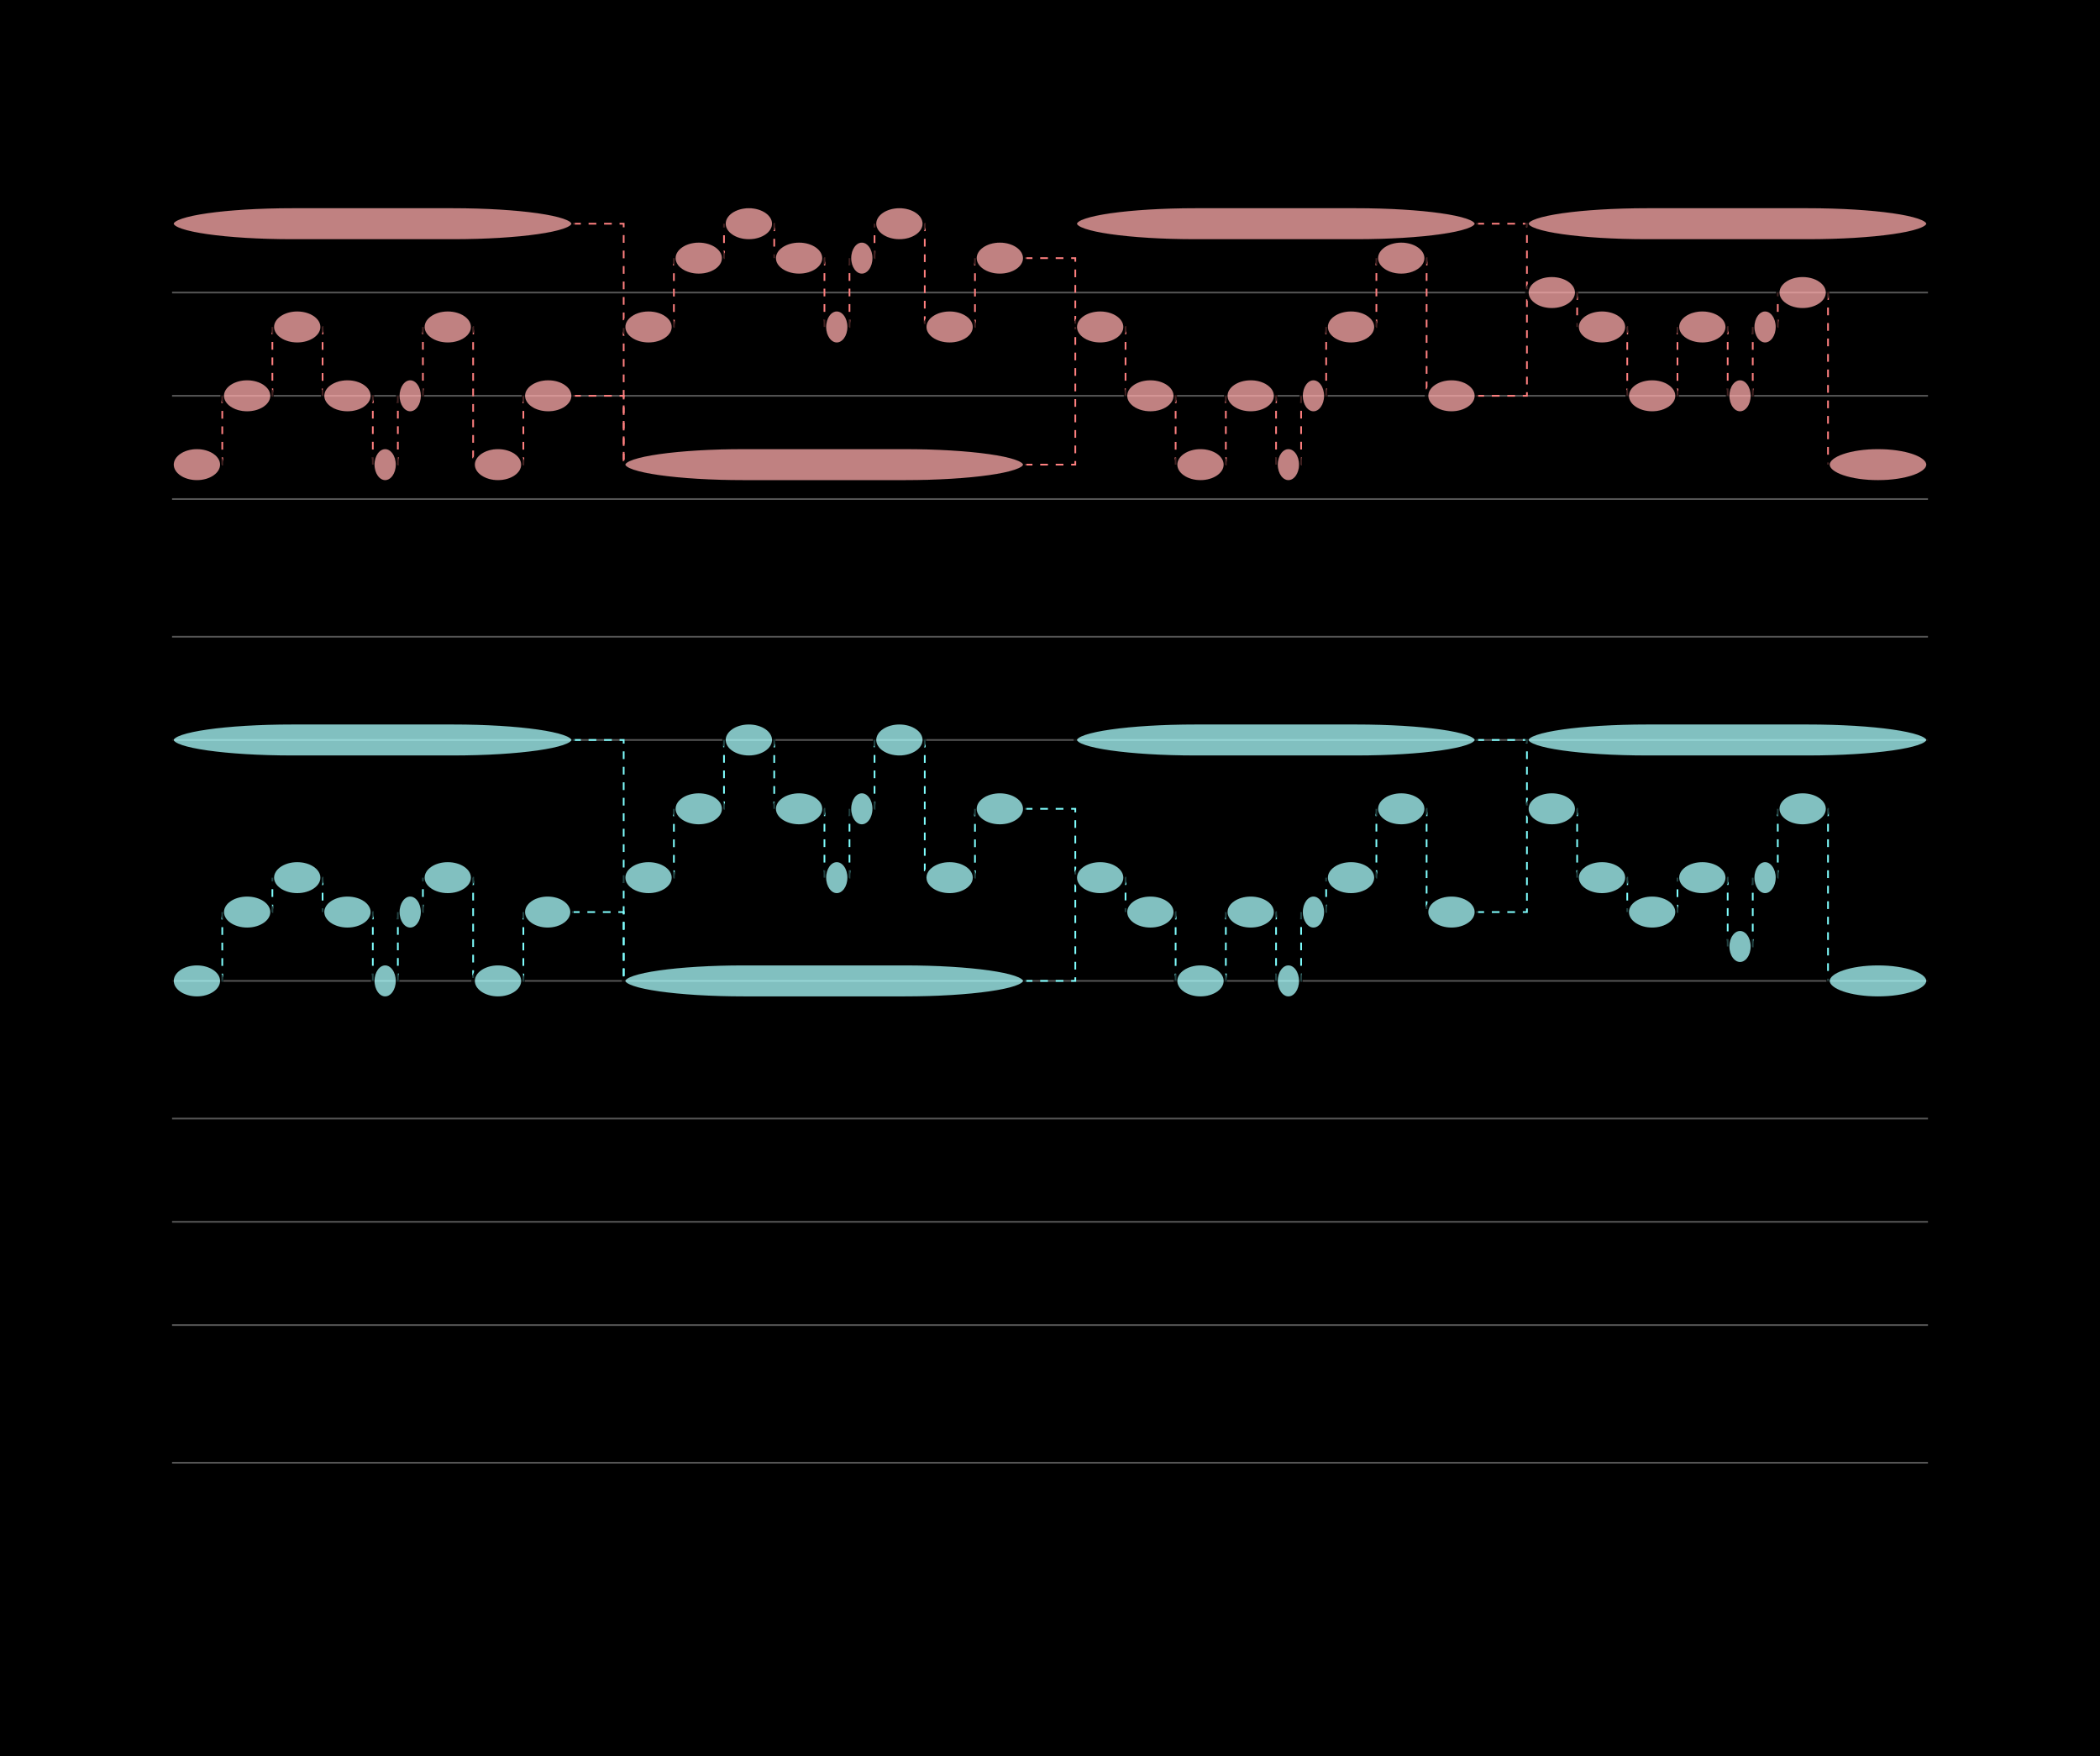
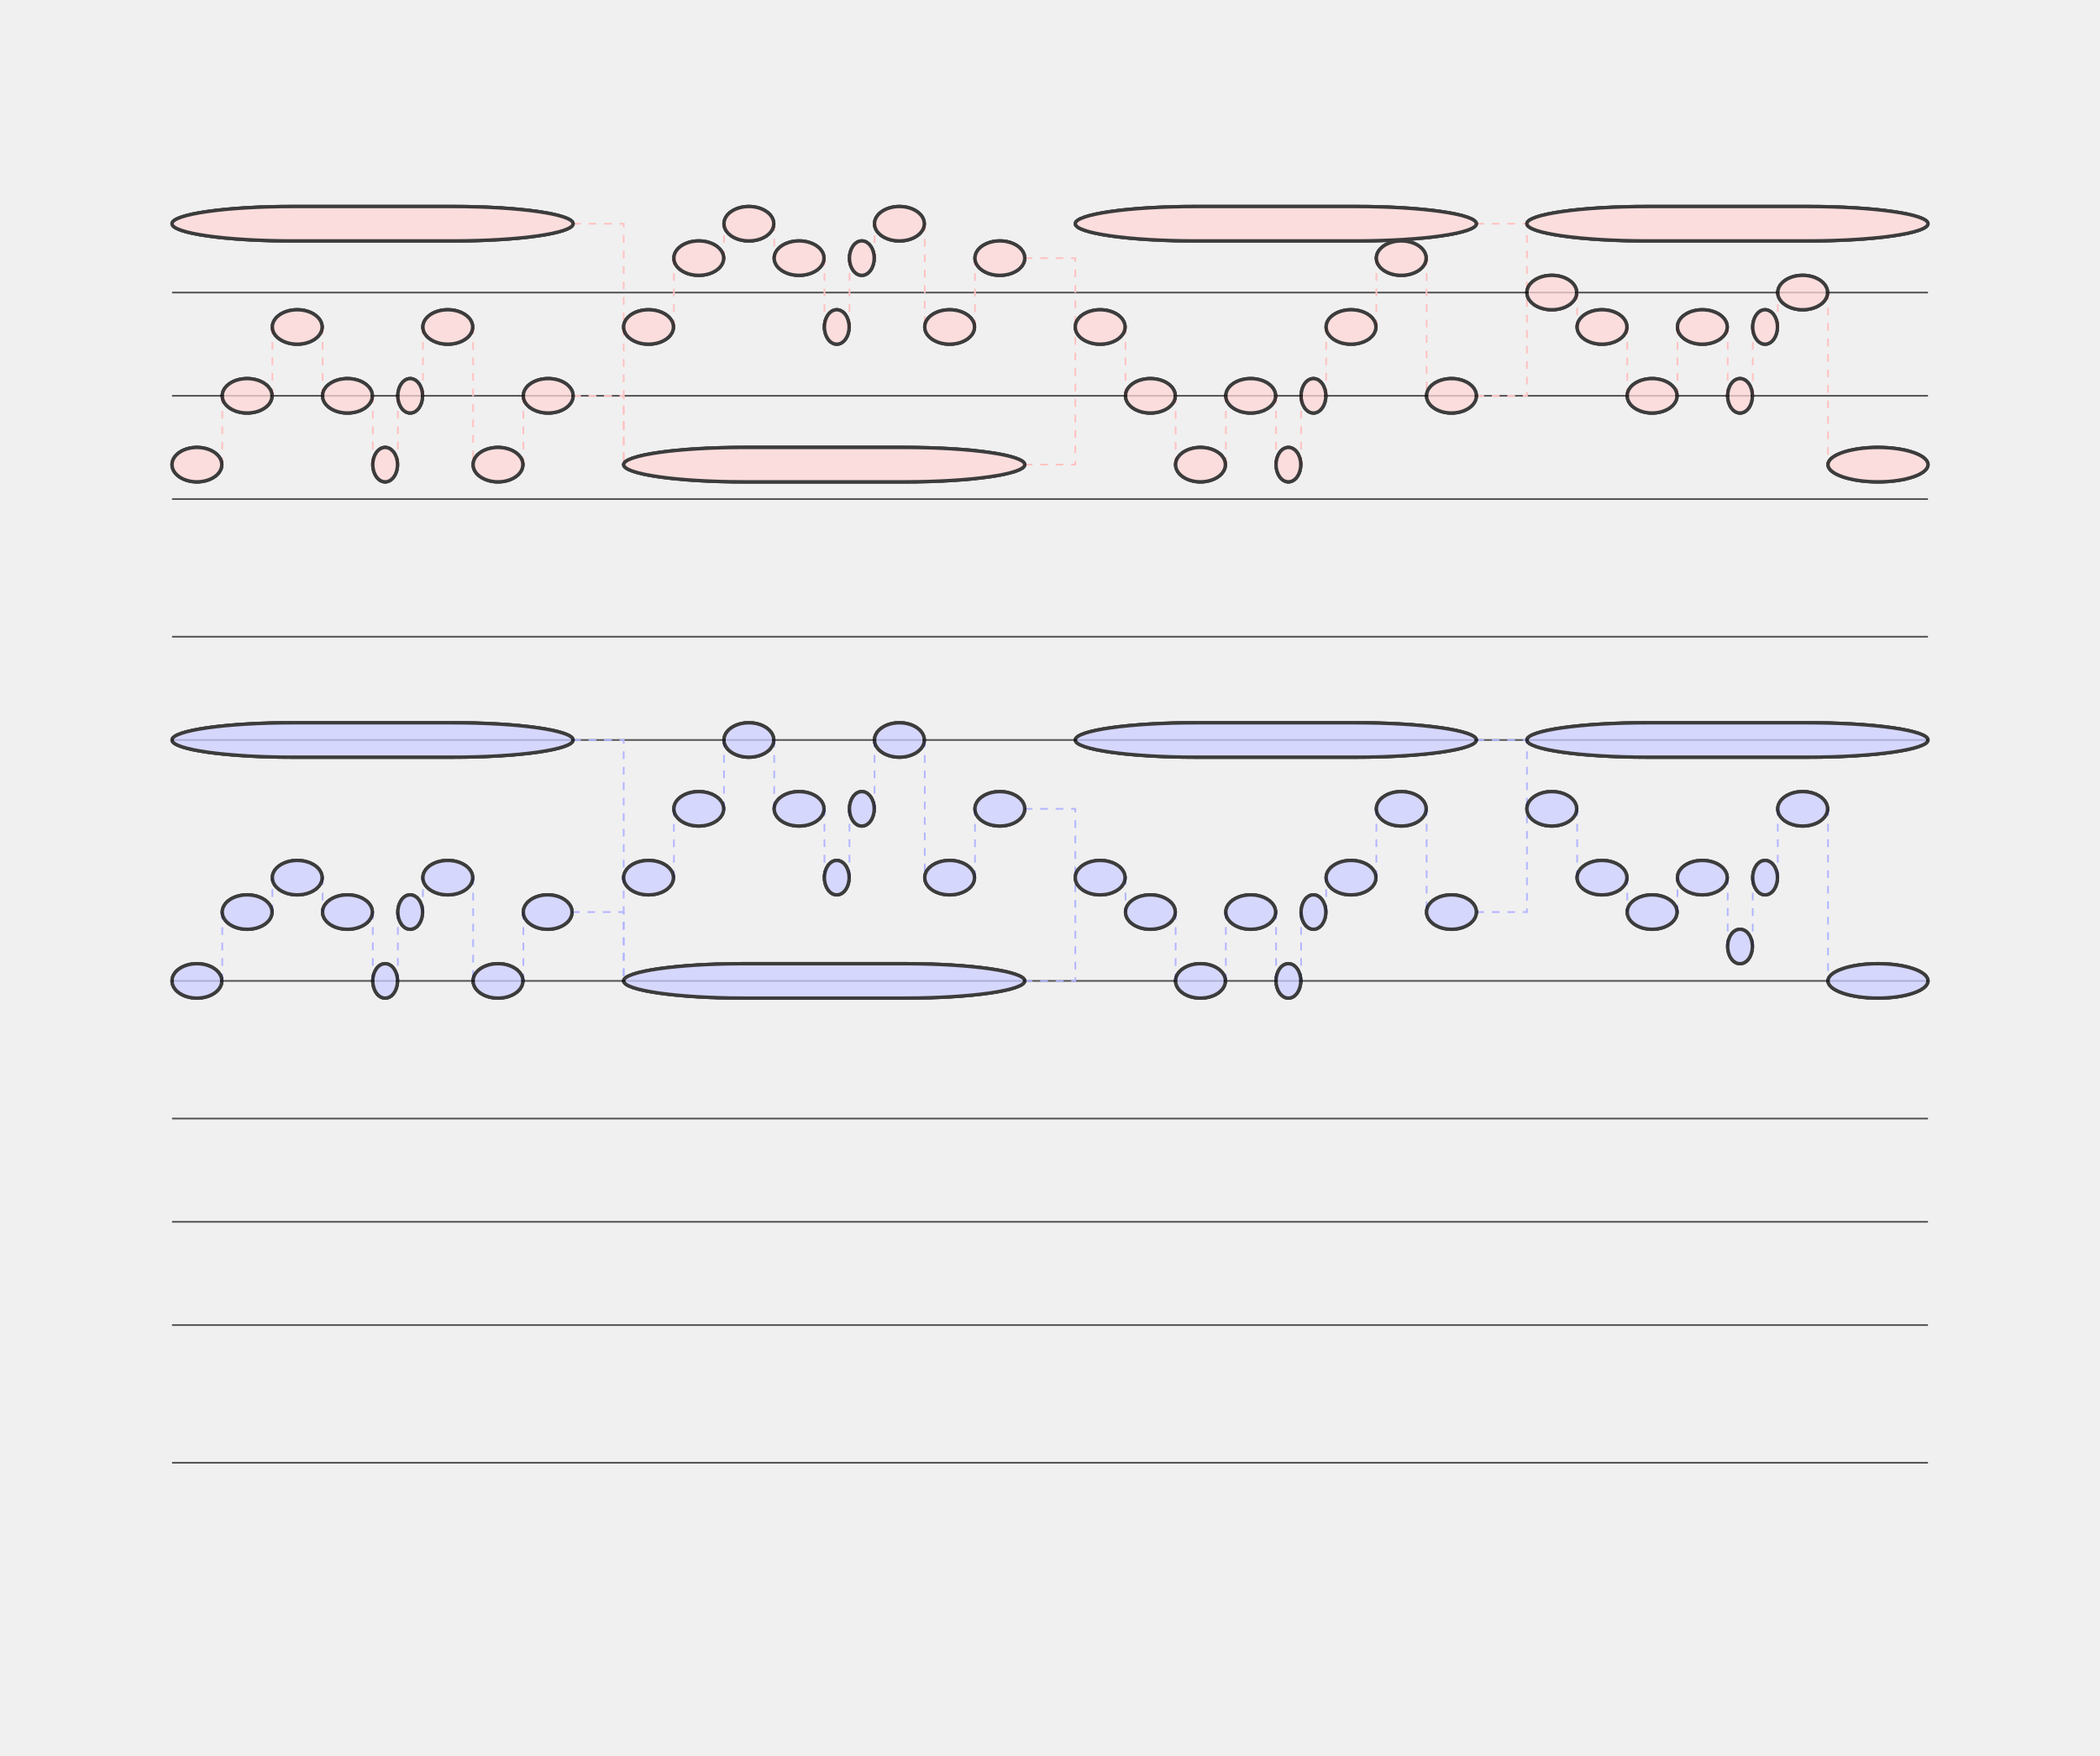
<svg xmlns="http://www.w3.org/2000/svg" version="1.1" viewPort="0 40 14.58 41" viewBox="-50 -50 610.294 510" width="610.294" height="510">
  <filter id="constantOpacity">
    <feComponentTransfer>
      <feFuncA type="table" tableValues="0 .5 .5" />
    </feComponentTransfer>
  </filter>
-   <rect class="background" x="-500%" y="-500%" width="1000%" height="1000%" style="fill:black" />
+   <rect class="background" x="-500%" y="-500%" width="1000%" height="1000%" style="fill:none" />
  <g transform="scale(35, -10) translate(0, -81)">
    <g class="staff-lines" stroke-width="0.5" stroke="#555555">
      <path vector-effect="non-scaling-stroke" d="M0 64.5 L14.58 64.5" />
      <path vector-effect="non-scaling-stroke" d="M0 67.5 L14.58 67.5" />
      <path vector-effect="non-scaling-stroke" d="M0 71.5 L14.58 71.5" />
      <path vector-effect="non-scaling-stroke" d="M0 74.5 L14.58 74.5" />
      <path vector-effect="non-scaling-stroke" d="M0 77.5 L14.58 77.5" />
      <path vector-effect="non-scaling-stroke" d="M0 43.5 L14.58 43.5" />
      <path vector-effect="non-scaling-stroke" d="M0 47.5 L14.58 47.5" />
      <path vector-effect="non-scaling-stroke" d="M0 50.5 L14.58 50.5" />
      <path vector-effect="non-scaling-stroke" d="M0 53.5 L14.58 53.5" />
      <path vector-effect="non-scaling-stroke" d="M0 57.5 L14.58 57.5" />
    </g>
    <g style="stroke-width:1; stroke:black;">
-       <g class="note-lines track-2" fill="none" stroke="hsl(180, 100%, 75%)" stroke-dasharray="2.25" vector-effect="non-scaling-stroke" stroke-width="0.5">
+       <g class="note-lines track-2" fill="none" stroke="hsl(237, 100%, 85%)" stroke-dasharray="2.25" vector-effect="non-scaling-stroke" stroke-width="0.5">
        <path vector-effect="non-scaling-stroke" d=" M0.413 57.5 L0.417 57.5 L0.417 59.5" />
        <path vector-effect="non-scaling-stroke" d=" M3.33 64.5 L3.75 64.5 L3.75 57.5" />
        <path vector-effect="non-scaling-stroke" d=" M0.83 59.5 L0.833 59.5 L0.833 60.5" />
        <path vector-effect="non-scaling-stroke" d=" M1.247 60.5 L1.25 60.5 L1.25 59.5" />
        <path vector-effect="non-scaling-stroke" d=" M1.663 59.5 L1.667 59.5 L1.667 57.5" />
        <path vector-effect="non-scaling-stroke" d=" M1.872 57.5 L1.875 57.5 L1.875 59.5" />
        <path vector-effect="non-scaling-stroke" d=" M2.08 59.5 L2.083 59.5 L2.083 60.5" />
        <path vector-effect="non-scaling-stroke" d=" M2.497 60.5 L2.5 60.5 L2.5 57.5" />
        <path vector-effect="non-scaling-stroke" d=" M2.913 57.5 L2.917 57.5 L2.917 59.5" />
        <path vector-effect="non-scaling-stroke" d=" M3.32 59.5 L3.75 59.5 L3.75 57.5" />
        <path vector-effect="non-scaling-stroke" d=" M7.08 57.5 L7.5 57.5 L7.5 60.5" />
        <path vector-effect="non-scaling-stroke" d=" M4.163 60.5 L4.167 60.5 L4.167 62.5" />
        <path vector-effect="non-scaling-stroke" d=" M4.58 62.5 L4.583 62.5 L4.583 64.5" />
        <path vector-effect="non-scaling-stroke" d=" M4.997 64.5 L5 64.5 L5 62.5" />
        <path vector-effect="non-scaling-stroke" d=" M5.413 62.5 L5.417 62.5 L5.417 60.5" />
        <path vector-effect="non-scaling-stroke" d=" M5.622 60.5 L5.625 60.5 L5.625 62.5" />
        <path vector-effect="non-scaling-stroke" d=" M5.83 62.5 L5.833 62.5 L5.833 64.5" />
        <path vector-effect="non-scaling-stroke" d=" M6.247 64.5 L6.25 64.5 L6.25 60.5" />
        <path vector-effect="non-scaling-stroke" d=" M6.663 60.5 L6.667 60.5 L6.667 62.5" />
        <path vector-effect="non-scaling-stroke" d=" M7.08 62.5 L7.5 62.5 L7.5 60.5" />
        <path vector-effect="non-scaling-stroke" d=" M7.913 60.5 L7.917 60.5 L7.917 59.5" />
        <path vector-effect="non-scaling-stroke" d=" M10.83 64.5 L11.25 64.5 L11.25 62.5" />
        <path vector-effect="non-scaling-stroke" d=" M8.33 59.5 L8.333 59.5 L8.333 57.5" />
        <path vector-effect="non-scaling-stroke" d=" M8.747 57.5 L8.75 57.5 L8.75 59.5" />
        <path vector-effect="non-scaling-stroke" d=" M9.163 59.5 L9.167 59.5 L9.167 57.5" />
        <path vector-effect="non-scaling-stroke" d=" M9.372 57.5 L9.375 57.5 L9.375 59.5" />
        <path vector-effect="non-scaling-stroke" d=" M9.58 59.5 L9.583 59.5 L9.583 60.5" />
        <path vector-effect="non-scaling-stroke" d=" M9.997 60.5 L10 60.5 L10 62.5" />
        <path vector-effect="non-scaling-stroke" d=" M10.413 62.5 L10.417 62.5 L10.417 59.5" />
        <path vector-effect="non-scaling-stroke" d=" M10.83 59.5 L11.25 59.5 L11.25 62.5" />
        <path vector-effect="non-scaling-stroke" d=" M11.663 62.5 L11.667 62.5 L11.667 60.5" />
        <path vector-effect="non-scaling-stroke" d=" M12.08 60.5 L12.083 60.5 L12.083 59.5" />
        <path vector-effect="non-scaling-stroke" d=" M12.496 59.5 L12.5 59.5 L12.5 60.5" />
        <path vector-effect="non-scaling-stroke" d=" M12.913 60.5 L12.917 60.5 L12.917 58.5" />
        <path vector-effect="non-scaling-stroke" d=" M13.121 58.5 L13.125 58.5 L13.125 60.5" />
        <path vector-effect="non-scaling-stroke" d=" M13.33 60.5 L13.333 60.5 L13.333 62.5" />
        <path vector-effect="non-scaling-stroke" d=" M13.746 62.5 L13.75 62.5 L13.75 57.5" />
      </g>
-       <g class="note-lines track-1" fill="none" stroke="hsl(0, 100%, 75%)" stroke-dasharray="2.25" vector-effect="non-scaling-stroke" stroke-width="0.5">
+       <g class="note-lines track-1" fill="none" stroke="hsl(0, 100%, 88%)" stroke-dasharray="2.25" vector-effect="non-scaling-stroke" stroke-width="0.5">
        <path vector-effect="non-scaling-stroke" d=" M0.413 72.5 L0.417 72.5 L0.417 74.5" />
        <path vector-effect="non-scaling-stroke" d=" M3.33 79.5 L3.75 79.5 L3.75 72.5" />
        <path vector-effect="non-scaling-stroke" d=" M0.83 74.5 L0.833 74.5 L0.833 76.5" />
        <path vector-effect="non-scaling-stroke" d=" M1.247 76.5 L1.25 76.5 L1.25 74.5" />
        <path vector-effect="non-scaling-stroke" d=" M1.663 74.5 L1.667 74.5 L1.667 72.5" />
        <path vector-effect="non-scaling-stroke" d=" M1.872 72.5 L1.875 72.5 L1.875 74.5" />
        <path vector-effect="non-scaling-stroke" d=" M2.08 74.5 L2.083 74.5 L2.083 76.5" />
        <path vector-effect="non-scaling-stroke" d=" M2.497 76.5 L2.5 76.5 L2.5 72.5" />
        <path vector-effect="non-scaling-stroke" d=" M2.913 72.5 L2.917 72.5 L2.917 74.5" />
        <path vector-effect="non-scaling-stroke" d=" M3.33 74.5 L3.75 74.5 L3.75 72.5" />
        <path vector-effect="non-scaling-stroke" d=" M7.08 72.5 L7.5 72.5 L7.5 76.5" />
        <path vector-effect="non-scaling-stroke" d=" M4.163 76.5 L4.167 76.5 L4.167 78.5" />
        <path vector-effect="non-scaling-stroke" d=" M4.58 78.5 L4.583 78.5 L4.583 79.5" />
        <path vector-effect="non-scaling-stroke" d=" M4.997 79.5 L5 79.5 L5 78.5" />
        <path vector-effect="non-scaling-stroke" d=" M5.413 78.5 L5.417 78.5 L5.417 76.5" />
        <path vector-effect="non-scaling-stroke" d=" M5.622 76.5 L5.625 76.5 L5.625 78.5" />
        <path vector-effect="non-scaling-stroke" d=" M5.83 78.5 L5.833 78.5 L5.833 79.5" />
        <path vector-effect="non-scaling-stroke" d=" M6.247 79.5 L6.25 79.5 L6.25 76.5" />
        <path vector-effect="non-scaling-stroke" d=" M6.663 76.5 L6.667 76.5 L6.667 78.5" />
        <path vector-effect="non-scaling-stroke" d=" M7.08 78.5 L7.5 78.5 L7.5 76.5" />
        <path vector-effect="non-scaling-stroke" d=" M7.913 76.5 L7.917 76.5 L7.917 74.5" />
        <path vector-effect="non-scaling-stroke" d=" M10.83 79.5 L11.25 79.5 L11.25 77.5" />
        <path vector-effect="non-scaling-stroke" d=" M8.33 74.5 L8.333 74.5 L8.333 72.5" />
        <path vector-effect="non-scaling-stroke" d=" M8.747 72.5 L8.75 72.5 L8.75 74.5" />
        <path vector-effect="non-scaling-stroke" d=" M9.163 74.5 L9.167 74.5 L9.167 72.5" />
        <path vector-effect="non-scaling-stroke" d=" M9.372 72.5 L9.375 72.5 L9.375 74.5" />
        <path vector-effect="non-scaling-stroke" d=" M9.58 74.5 L9.583 74.5 L9.583 76.5" />
        <path vector-effect="non-scaling-stroke" d=" M9.997 76.5 L10 76.5 L10 78.5" />
        <path vector-effect="non-scaling-stroke" d=" M10.413 78.5 L10.417 78.5 L10.417 74.5" />
        <path vector-effect="non-scaling-stroke" d=" M10.83 74.5 L11.25 74.5 L11.25 77.5" />
        <path vector-effect="non-scaling-stroke" d=" M11.663 77.5 L11.667 77.5 L11.667 76.5" />
        <path vector-effect="non-scaling-stroke" d=" M12.08 76.5 L12.083 76.5 L12.083 74.5" />
        <path vector-effect="non-scaling-stroke" d=" M12.496 74.5 L12.5 74.5 L12.5 76.5" />
        <path vector-effect="non-scaling-stroke" d=" M12.913 76.5 L12.917 76.5 L12.917 74.5" />
        <path vector-effect="non-scaling-stroke" d=" M13.121 74.5 L13.125 74.5 L13.125 76.5" />
        <path vector-effect="non-scaling-stroke" d=" M13.33 76.5 L13.333 76.5 L13.333 77.5" />
        <path vector-effect="non-scaling-stroke" d=" M13.746 77.5 L13.75 77.5 L13.75 72.5" />
      </g>
      <g opacity="0.5" class="note-backdrops track-2" style="fill:white;">
        <g class="note key-57 ont-0d000 offt-0d413 minima">
          <rect vector-effect="non-scaling-stroke" rx="1" ry="1" x="0" y="57" width="0.413" height="1" />
        </g>
        <g class="note key-64 ont-0d000 offt-3d330 maxima">
          <rect vector-effect="non-scaling-stroke" rx="1" ry="1" x="0" y="64" width="3.33" height="1" />
        </g>
        <g class="note key-59 ont-0d417 offt-0d830">
          <rect vector-effect="non-scaling-stroke" rx="1" ry="1" x="0.417" y="59" width="0.413" height="1" />
        </g>
        <g class="note key-60 ont-0d833 offt-1d247">
          <rect vector-effect="non-scaling-stroke" rx="1" ry="1" x="0.833" y="60" width="0.413" height="1" />
        </g>
        <g class="note key-59 ont-1d250 offt-1d663">
          <rect vector-effect="non-scaling-stroke" rx="1" ry="1" x="1.25" y="59" width="0.413" height="1" />
        </g>
        <g class="note key-57 ont-1d667 offt-1d872 minima">
          <rect vector-effect="non-scaling-stroke" rx="1" ry="1" x="1.667" y="57" width="0.205" height="1" />
        </g>
        <g class="note key-59 ont-1d875 offt-2d080">
          <rect vector-effect="non-scaling-stroke" rx="1" ry="1" x="1.875" y="59" width="0.205" height="1" />
        </g>
        <g class="note key-60 ont-2d083 offt-2d497">
          <rect vector-effect="non-scaling-stroke" rx="1" ry="1" x="2.083" y="60" width="0.413" height="1" />
        </g>
        <g class="note key-57 ont-2d500 offt-2d913 minima">
          <rect vector-effect="non-scaling-stroke" rx="1" ry="1" x="2.5" y="57" width="0.413" height="1" />
        </g>
        <g class="note key-59 ont-2d917 offt-3d320">
          <rect vector-effect="non-scaling-stroke" rx="1" ry="1" x="2.917" y="59" width="0.404" height="1" />
        </g>
        <g class="note key-57 ont-3d750 offt-7d080 minima">
          <rect vector-effect="non-scaling-stroke" rx="1" ry="1" x="3.75" y="57" width="3.33" height="1" />
        </g>
        <g class="note key-60 ont-3d750 offt-4d163">
          <rect vector-effect="non-scaling-stroke" rx="1" ry="1" x="3.75" y="60" width="0.413" height="1" />
        </g>
        <g class="note key-62 ont-4d167 offt-4d580">
          <rect vector-effect="non-scaling-stroke" rx="1" ry="1" x="4.167" y="62" width="0.413" height="1" />
        </g>
        <g class="note key-64 ont-4d583 offt-4d997 maxima">
          <rect vector-effect="non-scaling-stroke" rx="1" ry="1" x="4.583" y="64" width="0.413" height="1" />
        </g>
        <g class="note key-62 ont-5d000 offt-5d413">
          <rect vector-effect="non-scaling-stroke" rx="1" ry="1" x="5" y="62" width="0.413" height="1" />
        </g>
        <g class="note key-60 ont-5d417 offt-5d622">
          <rect vector-effect="non-scaling-stroke" rx="1" ry="1" x="5.417" y="60" width="0.205" height="1" />
        </g>
        <g class="note key-62 ont-5d625 offt-5d830">
          <rect vector-effect="non-scaling-stroke" rx="1" ry="1" x="5.625" y="62" width="0.205" height="1" />
        </g>
        <g class="note key-64 ont-5d833 offt-6d247 maxima">
          <rect vector-effect="non-scaling-stroke" rx="1" ry="1" x="5.833" y="64" width="0.413" height="1" />
        </g>
        <g class="note key-60 ont-6d250 offt-6d663">
          <rect vector-effect="non-scaling-stroke" rx="1" ry="1" x="6.25" y="60" width="0.413" height="1" />
        </g>
        <g class="note key-62 ont-6d667 offt-7d080">
          <rect vector-effect="non-scaling-stroke" rx="1" ry="1" x="6.667" y="62" width="0.413" height="1" />
        </g>
        <g class="note key-60 ont-7d500 offt-7d913">
          <rect vector-effect="non-scaling-stroke" rx="1" ry="1" x="7.5" y="60" width="0.413" height="1" />
        </g>
        <g class="note key-64 ont-7d500 offt-10d830 maxima">
          <rect vector-effect="non-scaling-stroke" rx="1" ry="1" x="7.5" y="64" width="3.33" height="1" />
        </g>
        <g class="note key-59 ont-7d917 offt-8d330">
          <rect vector-effect="non-scaling-stroke" rx="1" ry="1" x="7.917" y="59" width="0.413" height="1" />
        </g>
        <g class="note key-57 ont-8d333 offt-8d747 minima">
          <rect vector-effect="non-scaling-stroke" rx="1" ry="1" x="8.333" y="57" width="0.413" height="1" />
        </g>
        <g class="note key-59 ont-8d750 offt-9d163">
          <rect vector-effect="non-scaling-stroke" rx="1" ry="1" x="8.75" y="59" width="0.413" height="1" />
        </g>
        <g class="note key-57 ont-9d167 offt-9d372 minima">
          <rect vector-effect="non-scaling-stroke" rx="1" ry="1" x="9.167" y="57" width="0.205" height="1" />
        </g>
        <g class="note key-59 ont-9d375 offt-9d580">
          <rect vector-effect="non-scaling-stroke" rx="1" ry="1" x="9.375" y="59" width="0.205" height="1" />
        </g>
        <g class="note key-60 ont-9d583 offt-9d997">
          <rect vector-effect="non-scaling-stroke" rx="1" ry="1" x="9.583" y="60" width="0.413" height="1" />
        </g>
        <g class="note key-62 ont-10d000 offt-10d413">
          <rect vector-effect="non-scaling-stroke" rx="1" ry="1" x="10" y="62" width="0.413" height="1" />
        </g>
        <g class="note key-59 ont-10d417 offt-10d830">
          <rect vector-effect="non-scaling-stroke" rx="1" ry="1" x="10.417" y="59" width="0.413" height="1" />
        </g>
        <g class="note key-62 ont-11d250 offt-11d663">
          <rect vector-effect="non-scaling-stroke" rx="1" ry="1" x="11.25" y="62" width="0.413" height="1" />
        </g>
        <g class="note key-64 ont-11d250 offt-14d580 maxima">
          <rect vector-effect="non-scaling-stroke" rx="1" ry="1" x="11.25" y="64" width="3.33" height="1" />
        </g>
        <g class="note key-60 ont-11d667 offt-12d080">
          <rect vector-effect="non-scaling-stroke" rx="1" ry="1" x="11.667" y="60" width="0.413" height="1" />
        </g>
        <g class="note key-59 ont-12d083 offt-12d497">
          <rect vector-effect="non-scaling-stroke" rx="1" ry="1" x="12.083" y="59" width="0.413" height="1" />
        </g>
        <g class="note key-60 ont-12d500 offt-12d913">
          <rect vector-effect="non-scaling-stroke" rx="1" ry="1" x="12.5" y="60" width="0.413" height="1" />
        </g>
        <g class="note key-58 ont-12d917 offt-13d122">
          <rect vector-effect="non-scaling-stroke" rx="1" ry="1" x="12.917" y="58" width="0.205" height="1" />
        </g>
        <g class="note key-60 ont-13d125 offt-13d330">
          <rect vector-effect="non-scaling-stroke" rx="1" ry="1" x="13.125" y="60" width="0.205" height="1" />
        </g>
        <g class="note key-62 ont-13d333 offt-13d747">
          <rect vector-effect="non-scaling-stroke" rx="1" ry="1" x="13.333" y="62" width="0.413" height="1" />
        </g>
        <g class="note key-57 ont-13d750 offt-14d580 minima">
          <rect vector-effect="non-scaling-stroke" rx="1" ry="1" x="13.75" y="57" width="0.83" height="1" />
        </g>
      </g>
      <g opacity="0.5" class="note-backdrops track-1" style="fill:white;">
        <g class="note key-72 ont-0d000 offt-0d413 minima">
          <rect vector-effect="non-scaling-stroke" rx="1" ry="1" x="0" y="72" width="0.413" height="1" />
        </g>
        <g class="note key-79 ont-0d000 offt-3d330 maxima">
          <rect vector-effect="non-scaling-stroke" rx="1" ry="1" x="0" y="79" width="3.33" height="1" />
        </g>
        <g class="note key-74 ont-0d417 offt-0d830">
          <rect vector-effect="non-scaling-stroke" rx="1" ry="1" x="0.417" y="74" width="0.413" height="1" />
        </g>
        <g class="note key-76 ont-0d833 offt-1d247">
          <rect vector-effect="non-scaling-stroke" rx="1" ry="1" x="0.833" y="76" width="0.413" height="1" />
        </g>
        <g class="note key-74 ont-1d250 offt-1d663">
          <rect vector-effect="non-scaling-stroke" rx="1" ry="1" x="1.25" y="74" width="0.413" height="1" />
        </g>
        <g class="note key-72 ont-1d667 offt-1d872 minima">
          <rect vector-effect="non-scaling-stroke" rx="1" ry="1" x="1.667" y="72" width="0.205" height="1" />
        </g>
        <g class="note key-74 ont-1d875 offt-2d080">
          <rect vector-effect="non-scaling-stroke" rx="1" ry="1" x="1.875" y="74" width="0.205" height="1" />
        </g>
        <g class="note key-76 ont-2d083 offt-2d497">
          <rect vector-effect="non-scaling-stroke" rx="1" ry="1" x="2.083" y="76" width="0.413" height="1" />
        </g>
        <g class="note key-72 ont-2d500 offt-2d913 minima">
          <rect vector-effect="non-scaling-stroke" rx="1" ry="1" x="2.5" y="72" width="0.413" height="1" />
        </g>
        <g class="note key-74 ont-2d917 offt-3d330">
          <rect vector-effect="non-scaling-stroke" rx="1" ry="1" x="2.917" y="74" width="0.413" height="1" />
        </g>
        <g class="note key-72 ont-3d750 offt-7d080 minima">
          <rect vector-effect="non-scaling-stroke" rx="1" ry="1" x="3.75" y="72" width="3.33" height="1" />
        </g>
        <g class="note key-76 ont-3d750 offt-4d163">
          <rect vector-effect="non-scaling-stroke" rx="1" ry="1" x="3.75" y="76" width="0.413" height="1" />
        </g>
        <g class="note key-78 ont-4d167 offt-4d580">
          <rect vector-effect="non-scaling-stroke" rx="1" ry="1" x="4.167" y="78" width="0.413" height="1" />
        </g>
        <g class="note key-79 ont-4d583 offt-4d997 maxima">
          <rect vector-effect="non-scaling-stroke" rx="1" ry="1" x="4.583" y="79" width="0.413" height="1" />
        </g>
        <g class="note key-78 ont-5d000 offt-5d413">
          <rect vector-effect="non-scaling-stroke" rx="1" ry="1" x="5" y="78" width="0.413" height="1" />
        </g>
        <g class="note key-76 ont-5d417 offt-5d622">
          <rect vector-effect="non-scaling-stroke" rx="1" ry="1" x="5.417" y="76" width="0.205" height="1" />
        </g>
        <g class="note key-78 ont-5d625 offt-5d830">
          <rect vector-effect="non-scaling-stroke" rx="1" ry="1" x="5.625" y="78" width="0.205" height="1" />
        </g>
        <g class="note key-79 ont-5d833 offt-6d247 maxima">
          <rect vector-effect="non-scaling-stroke" rx="1" ry="1" x="5.833" y="79" width="0.413" height="1" />
        </g>
        <g class="note key-76 ont-6d250 offt-6d663">
          <rect vector-effect="non-scaling-stroke" rx="1" ry="1" x="6.25" y="76" width="0.413" height="1" />
        </g>
        <g class="note key-78 ont-6d667 offt-7d080">
          <rect vector-effect="non-scaling-stroke" rx="1" ry="1" x="6.667" y="78" width="0.413" height="1" />
        </g>
        <g class="note key-76 ont-7d500 offt-7d913">
          <rect vector-effect="non-scaling-stroke" rx="1" ry="1" x="7.5" y="76" width="0.413" height="1" />
        </g>
        <g class="note key-79 ont-7d500 offt-10d830 maxima">
          <rect vector-effect="non-scaling-stroke" rx="1" ry="1" x="7.5" y="79" width="3.33" height="1" />
        </g>
        <g class="note key-74 ont-7d917 offt-8d330">
          <rect vector-effect="non-scaling-stroke" rx="1" ry="1" x="7.917" y="74" width="0.413" height="1" />
        </g>
        <g class="note key-72 ont-8d333 offt-8d747 minima">
          <rect vector-effect="non-scaling-stroke" rx="1" ry="1" x="8.333" y="72" width="0.413" height="1" />
        </g>
        <g class="note key-74 ont-8d750 offt-9d163">
          <rect vector-effect="non-scaling-stroke" rx="1" ry="1" x="8.75" y="74" width="0.413" height="1" />
        </g>
        <g class="note key-72 ont-9d167 offt-9d372 minima">
          <rect vector-effect="non-scaling-stroke" rx="1" ry="1" x="9.167" y="72" width="0.205" height="1" />
        </g>
        <g class="note key-74 ont-9d375 offt-9d580">
          <rect vector-effect="non-scaling-stroke" rx="1" ry="1" x="9.375" y="74" width="0.205" height="1" />
        </g>
        <g class="note key-76 ont-9d583 offt-9d997">
          <rect vector-effect="non-scaling-stroke" rx="1" ry="1" x="9.583" y="76" width="0.413" height="1" />
        </g>
        <g class="note key-78 ont-10d000 offt-10d413">
          <rect vector-effect="non-scaling-stroke" rx="1" ry="1" x="10" y="78" width="0.413" height="1" />
        </g>
        <g class="note key-74 ont-10d417 offt-10d830">
          <rect vector-effect="non-scaling-stroke" rx="1" ry="1" x="10.417" y="74" width="0.413" height="1" />
        </g>
        <g class="note key-77 ont-11d250 offt-11d663">
          <rect vector-effect="non-scaling-stroke" rx="1" ry="1" x="11.25" y="77" width="0.413" height="1" />
        </g>
        <g class="note key-79 ont-11d250 offt-14d580 maxima">
          <rect vector-effect="non-scaling-stroke" rx="1" ry="1" x="11.25" y="79" width="3.33" height="1" />
        </g>
        <g class="note key-76 ont-11d667 offt-12d080">
          <rect vector-effect="non-scaling-stroke" rx="1" ry="1" x="11.667" y="76" width="0.413" height="1" />
        </g>
        <g class="note key-74 ont-12d083 offt-12d497">
          <rect vector-effect="non-scaling-stroke" rx="1" ry="1" x="12.083" y="74" width="0.413" height="1" />
        </g>
        <g class="note key-76 ont-12d500 offt-12d913">
          <rect vector-effect="non-scaling-stroke" rx="1" ry="1" x="12.5" y="76" width="0.413" height="1" />
        </g>
        <g class="note key-74 ont-12d917 offt-13d122">
          <rect vector-effect="non-scaling-stroke" rx="1" ry="1" x="12.917" y="74" width="0.205" height="1" />
        </g>
        <g class="note key-76 ont-13d125 offt-13d330">
          <rect vector-effect="non-scaling-stroke" rx="1" ry="1" x="13.125" y="76" width="0.205" height="1" />
        </g>
        <g class="note key-77 ont-13d333 offt-13d747">
          <rect vector-effect="non-scaling-stroke" rx="1" ry="1" x="13.333" y="77" width="0.413" height="1" />
        </g>
        <g class="note key-72 ont-13d750 offt-14d580 minima">
          <rect vector-effect="non-scaling-stroke" rx="1" ry="1" x="13.75" y="72" width="0.83" height="1" />
        </g>
      </g>
-       <g class="track-2" filter="url(#constantOpacity)" style="opacity:1; fill:hsl(180, 100%, 75%);">
+       <g class="track-2" filter="url(#constantOpacity)" style="opacity:1; fill:hsl(237, 100%, 85%);">
        <g class="note key-57 ont-0d000 offt-0d413 minima">
          <rect vector-effect="non-scaling-stroke" rx="1" ry="1" x="0" y="57" width="0.413" height="1" />
        </g>
        <g class="note key-64 ont-0d000 offt-3d330 maxima">
          <rect vector-effect="non-scaling-stroke" rx="1" ry="1" x="0" y="64" width="3.33" height="1" />
        </g>
        <g class="note key-59 ont-0d417 offt-0d830">
          <rect vector-effect="non-scaling-stroke" rx="1" ry="1" x="0.417" y="59" width="0.413" height="1" />
        </g>
        <g class="note key-60 ont-0d833 offt-1d247">
          <rect vector-effect="non-scaling-stroke" rx="1" ry="1" x="0.833" y="60" width="0.413" height="1" />
        </g>
        <g class="note key-59 ont-1d250 offt-1d663">
          <rect vector-effect="non-scaling-stroke" rx="1" ry="1" x="1.25" y="59" width="0.413" height="1" />
        </g>
        <g class="note key-57 ont-1d667 offt-1d872 minima">
          <rect vector-effect="non-scaling-stroke" rx="1" ry="1" x="1.667" y="57" width="0.205" height="1" />
        </g>
        <g class="note key-59 ont-1d875 offt-2d080">
          <rect vector-effect="non-scaling-stroke" rx="1" ry="1" x="1.875" y="59" width="0.205" height="1" />
        </g>
        <g class="note key-60 ont-2d083 offt-2d497">
          <rect vector-effect="non-scaling-stroke" rx="1" ry="1" x="2.083" y="60" width="0.413" height="1" />
        </g>
        <g class="note key-57 ont-2d500 offt-2d913 minima">
          <rect vector-effect="non-scaling-stroke" rx="1" ry="1" x="2.5" y="57" width="0.413" height="1" />
        </g>
        <g class="note key-59 ont-2d917 offt-3d320">
          <rect vector-effect="non-scaling-stroke" rx="1" ry="1" x="2.917" y="59" width="0.404" height="1" />
        </g>
        <g class="note key-57 ont-3d750 offt-7d080 minima">
          <rect vector-effect="non-scaling-stroke" rx="1" ry="1" x="3.75" y="57" width="3.33" height="1" />
        </g>
        <g class="note key-60 ont-3d750 offt-4d163">
          <rect vector-effect="non-scaling-stroke" rx="1" ry="1" x="3.75" y="60" width="0.413" height="1" />
        </g>
        <g class="note key-62 ont-4d167 offt-4d580">
          <rect vector-effect="non-scaling-stroke" rx="1" ry="1" x="4.167" y="62" width="0.413" height="1" />
        </g>
        <g class="note key-64 ont-4d583 offt-4d997 maxima">
          <rect vector-effect="non-scaling-stroke" rx="1" ry="1" x="4.583" y="64" width="0.413" height="1" />
        </g>
        <g class="note key-62 ont-5d000 offt-5d413">
          <rect vector-effect="non-scaling-stroke" rx="1" ry="1" x="5" y="62" width="0.413" height="1" />
        </g>
        <g class="note key-60 ont-5d417 offt-5d622">
          <rect vector-effect="non-scaling-stroke" rx="1" ry="1" x="5.417" y="60" width="0.205" height="1" />
        </g>
        <g class="note key-62 ont-5d625 offt-5d830">
          <rect vector-effect="non-scaling-stroke" rx="1" ry="1" x="5.625" y="62" width="0.205" height="1" />
        </g>
        <g class="note key-64 ont-5d833 offt-6d247 maxima">
          <rect vector-effect="non-scaling-stroke" rx="1" ry="1" x="5.833" y="64" width="0.413" height="1" />
        </g>
        <g class="note key-60 ont-6d250 offt-6d663">
          <rect vector-effect="non-scaling-stroke" rx="1" ry="1" x="6.25" y="60" width="0.413" height="1" />
        </g>
        <g class="note key-62 ont-6d667 offt-7d080">
          <rect vector-effect="non-scaling-stroke" rx="1" ry="1" x="6.667" y="62" width="0.413" height="1" />
        </g>
        <g class="note key-60 ont-7d500 offt-7d913">
          <rect vector-effect="non-scaling-stroke" rx="1" ry="1" x="7.5" y="60" width="0.413" height="1" />
        </g>
        <g class="note key-64 ont-7d500 offt-10d830 maxima">
          <rect vector-effect="non-scaling-stroke" rx="1" ry="1" x="7.5" y="64" width="3.33" height="1" />
        </g>
        <g class="note key-59 ont-7d917 offt-8d330">
          <rect vector-effect="non-scaling-stroke" rx="1" ry="1" x="7.917" y="59" width="0.413" height="1" />
        </g>
        <g class="note key-57 ont-8d333 offt-8d747 minima">
          <rect vector-effect="non-scaling-stroke" rx="1" ry="1" x="8.333" y="57" width="0.413" height="1" />
        </g>
        <g class="note key-59 ont-8d750 offt-9d163">
          <rect vector-effect="non-scaling-stroke" rx="1" ry="1" x="8.75" y="59" width="0.413" height="1" />
        </g>
        <g class="note key-57 ont-9d167 offt-9d372 minima">
          <rect vector-effect="non-scaling-stroke" rx="1" ry="1" x="9.167" y="57" width="0.205" height="1" />
        </g>
        <g class="note key-59 ont-9d375 offt-9d580">
          <rect vector-effect="non-scaling-stroke" rx="1" ry="1" x="9.375" y="59" width="0.205" height="1" />
        </g>
        <g class="note key-60 ont-9d583 offt-9d997">
          <rect vector-effect="non-scaling-stroke" rx="1" ry="1" x="9.583" y="60" width="0.413" height="1" />
        </g>
        <g class="note key-62 ont-10d000 offt-10d413">
          <rect vector-effect="non-scaling-stroke" rx="1" ry="1" x="10" y="62" width="0.413" height="1" />
        </g>
        <g class="note key-59 ont-10d417 offt-10d830">
          <rect vector-effect="non-scaling-stroke" rx="1" ry="1" x="10.417" y="59" width="0.413" height="1" />
        </g>
        <g class="note key-62 ont-11d250 offt-11d663">
          <rect vector-effect="non-scaling-stroke" rx="1" ry="1" x="11.25" y="62" width="0.413" height="1" />
        </g>
        <g class="note key-64 ont-11d250 offt-14d580 maxima">
          <rect vector-effect="non-scaling-stroke" rx="1" ry="1" x="11.25" y="64" width="3.33" height="1" />
        </g>
        <g class="note key-60 ont-11d667 offt-12d080">
          <rect vector-effect="non-scaling-stroke" rx="1" ry="1" x="11.667" y="60" width="0.413" height="1" />
        </g>
        <g class="note key-59 ont-12d083 offt-12d497">
          <rect vector-effect="non-scaling-stroke" rx="1" ry="1" x="12.083" y="59" width="0.413" height="1" />
        </g>
        <g class="note key-60 ont-12d500 offt-12d913">
          <rect vector-effect="non-scaling-stroke" rx="1" ry="1" x="12.5" y="60" width="0.413" height="1" />
        </g>
        <g class="note key-58 ont-12d917 offt-13d122">
          <rect vector-effect="non-scaling-stroke" rx="1" ry="1" x="12.917" y="58" width="0.205" height="1" />
        </g>
        <g class="note key-60 ont-13d125 offt-13d330">
          <rect vector-effect="non-scaling-stroke" rx="1" ry="1" x="13.125" y="60" width="0.205" height="1" />
        </g>
        <g class="note key-62 ont-13d333 offt-13d747">
          <rect vector-effect="non-scaling-stroke" rx="1" ry="1" x="13.333" y="62" width="0.413" height="1" />
        </g>
        <g class="note key-57 ont-13d750 offt-14d580 minima">
          <rect vector-effect="non-scaling-stroke" rx="1" ry="1" x="13.75" y="57" width="0.83" height="1" />
        </g>
      </g>
-       <g class="track-1" filter="url(#constantOpacity)" style="opacity:1; fill:hsl(0, 100%, 75%);">
+       <g class="track-1" filter="url(#constantOpacity)" style="opacity:1; fill:hsl(0, 100%, 88%);">
        <g class="note key-72 ont-0d000 offt-0d413 minima">
          <rect vector-effect="non-scaling-stroke" rx="1" ry="1" x="0" y="72" width="0.413" height="1" />
        </g>
        <g class="note key-79 ont-0d000 offt-3d330 maxima">
          <rect vector-effect="non-scaling-stroke" rx="1" ry="1" x="0" y="79" width="3.33" height="1" />
        </g>
        <g class="note key-74 ont-0d417 offt-0d830">
          <rect vector-effect="non-scaling-stroke" rx="1" ry="1" x="0.417" y="74" width="0.413" height="1" />
        </g>
        <g class="note key-76 ont-0d833 offt-1d247">
          <rect vector-effect="non-scaling-stroke" rx="1" ry="1" x="0.833" y="76" width="0.413" height="1" />
        </g>
        <g class="note key-74 ont-1d250 offt-1d663">
          <rect vector-effect="non-scaling-stroke" rx="1" ry="1" x="1.25" y="74" width="0.413" height="1" />
        </g>
        <g class="note key-72 ont-1d667 offt-1d872 minima">
          <rect vector-effect="non-scaling-stroke" rx="1" ry="1" x="1.667" y="72" width="0.205" height="1" />
        </g>
        <g class="note key-74 ont-1d875 offt-2d080">
          <rect vector-effect="non-scaling-stroke" rx="1" ry="1" x="1.875" y="74" width="0.205" height="1" />
        </g>
        <g class="note key-76 ont-2d083 offt-2d497">
          <rect vector-effect="non-scaling-stroke" rx="1" ry="1" x="2.083" y="76" width="0.413" height="1" />
        </g>
        <g class="note key-72 ont-2d500 offt-2d913 minima">
          <rect vector-effect="non-scaling-stroke" rx="1" ry="1" x="2.5" y="72" width="0.413" height="1" />
        </g>
        <g class="note key-74 ont-2d917 offt-3d330">
          <rect vector-effect="non-scaling-stroke" rx="1" ry="1" x="2.917" y="74" width="0.413" height="1" />
        </g>
        <g class="note key-72 ont-3d750 offt-7d080 minima">
          <rect vector-effect="non-scaling-stroke" rx="1" ry="1" x="3.75" y="72" width="3.33" height="1" />
        </g>
        <g class="note key-76 ont-3d750 offt-4d163">
          <rect vector-effect="non-scaling-stroke" rx="1" ry="1" x="3.75" y="76" width="0.413" height="1" />
        </g>
        <g class="note key-78 ont-4d167 offt-4d580">
          <rect vector-effect="non-scaling-stroke" rx="1" ry="1" x="4.167" y="78" width="0.413" height="1" />
        </g>
        <g class="note key-79 ont-4d583 offt-4d997 maxima">
          <rect vector-effect="non-scaling-stroke" rx="1" ry="1" x="4.583" y="79" width="0.413" height="1" />
        </g>
        <g class="note key-78 ont-5d000 offt-5d413">
          <rect vector-effect="non-scaling-stroke" rx="1" ry="1" x="5" y="78" width="0.413" height="1" />
        </g>
        <g class="note key-76 ont-5d417 offt-5d622">
          <rect vector-effect="non-scaling-stroke" rx="1" ry="1" x="5.417" y="76" width="0.205" height="1" />
        </g>
        <g class="note key-78 ont-5d625 offt-5d830">
          <rect vector-effect="non-scaling-stroke" rx="1" ry="1" x="5.625" y="78" width="0.205" height="1" />
        </g>
        <g class="note key-79 ont-5d833 offt-6d247 maxima">
          <rect vector-effect="non-scaling-stroke" rx="1" ry="1" x="5.833" y="79" width="0.413" height="1" />
        </g>
        <g class="note key-76 ont-6d250 offt-6d663">
          <rect vector-effect="non-scaling-stroke" rx="1" ry="1" x="6.25" y="76" width="0.413" height="1" />
        </g>
        <g class="note key-78 ont-6d667 offt-7d080">
          <rect vector-effect="non-scaling-stroke" rx="1" ry="1" x="6.667" y="78" width="0.413" height="1" />
        </g>
        <g class="note key-76 ont-7d500 offt-7d913">
          <rect vector-effect="non-scaling-stroke" rx="1" ry="1" x="7.5" y="76" width="0.413" height="1" />
        </g>
        <g class="note key-79 ont-7d500 offt-10d830 maxima">
          <rect vector-effect="non-scaling-stroke" rx="1" ry="1" x="7.5" y="79" width="3.33" height="1" />
        </g>
        <g class="note key-74 ont-7d917 offt-8d330">
          <rect vector-effect="non-scaling-stroke" rx="1" ry="1" x="7.917" y="74" width="0.413" height="1" />
        </g>
        <g class="note key-72 ont-8d333 offt-8d747 minima">
          <rect vector-effect="non-scaling-stroke" rx="1" ry="1" x="8.333" y="72" width="0.413" height="1" />
        </g>
        <g class="note key-74 ont-8d750 offt-9d163">
          <rect vector-effect="non-scaling-stroke" rx="1" ry="1" x="8.75" y="74" width="0.413" height="1" />
        </g>
        <g class="note key-72 ont-9d167 offt-9d372 minima">
          <rect vector-effect="non-scaling-stroke" rx="1" ry="1" x="9.167" y="72" width="0.205" height="1" />
        </g>
        <g class="note key-74 ont-9d375 offt-9d580">
          <rect vector-effect="non-scaling-stroke" rx="1" ry="1" x="9.375" y="74" width="0.205" height="1" />
        </g>
        <g class="note key-76 ont-9d583 offt-9d997">
          <rect vector-effect="non-scaling-stroke" rx="1" ry="1" x="9.583" y="76" width="0.413" height="1" />
        </g>
        <g class="note key-78 ont-10d000 offt-10d413">
          <rect vector-effect="non-scaling-stroke" rx="1" ry="1" x="10" y="78" width="0.413" height="1" />
        </g>
        <g class="note key-74 ont-10d417 offt-10d830">
          <rect vector-effect="non-scaling-stroke" rx="1" ry="1" x="10.417" y="74" width="0.413" height="1" />
        </g>
        <g class="note key-77 ont-11d250 offt-11d663">
          <rect vector-effect="non-scaling-stroke" rx="1" ry="1" x="11.25" y="77" width="0.413" height="1" />
        </g>
        <g class="note key-79 ont-11d250 offt-14d580 maxima">
          <rect vector-effect="non-scaling-stroke" rx="1" ry="1" x="11.25" y="79" width="3.33" height="1" />
        </g>
        <g class="note key-76 ont-11d667 offt-12d080">
          <rect vector-effect="non-scaling-stroke" rx="1" ry="1" x="11.667" y="76" width="0.413" height="1" />
        </g>
        <g class="note key-74 ont-12d083 offt-12d497">
          <rect vector-effect="non-scaling-stroke" rx="1" ry="1" x="12.083" y="74" width="0.413" height="1" />
        </g>
        <g class="note key-76 ont-12d500 offt-12d913">
          <rect vector-effect="non-scaling-stroke" rx="1" ry="1" x="12.5" y="76" width="0.413" height="1" />
        </g>
        <g class="note key-74 ont-12d917 offt-13d122">
          <rect vector-effect="non-scaling-stroke" rx="1" ry="1" x="12.917" y="74" width="0.205" height="1" />
        </g>
        <g class="note key-76 ont-13d125 offt-13d330">
          <rect vector-effect="non-scaling-stroke" rx="1" ry="1" x="13.125" y="76" width="0.205" height="1" />
        </g>
        <g class="note key-77 ont-13d333 offt-13d747">
          <rect vector-effect="non-scaling-stroke" rx="1" ry="1" x="13.333" y="77" width="0.413" height="1" />
        </g>
        <g class="note key-72 ont-13d750 offt-14d580 minima">
          <rect vector-effect="non-scaling-stroke" rx="1" ry="1" x="13.75" y="72" width="0.83" height="1" />
        </g>
      </g>
    </g>
  </g>
</svg>
